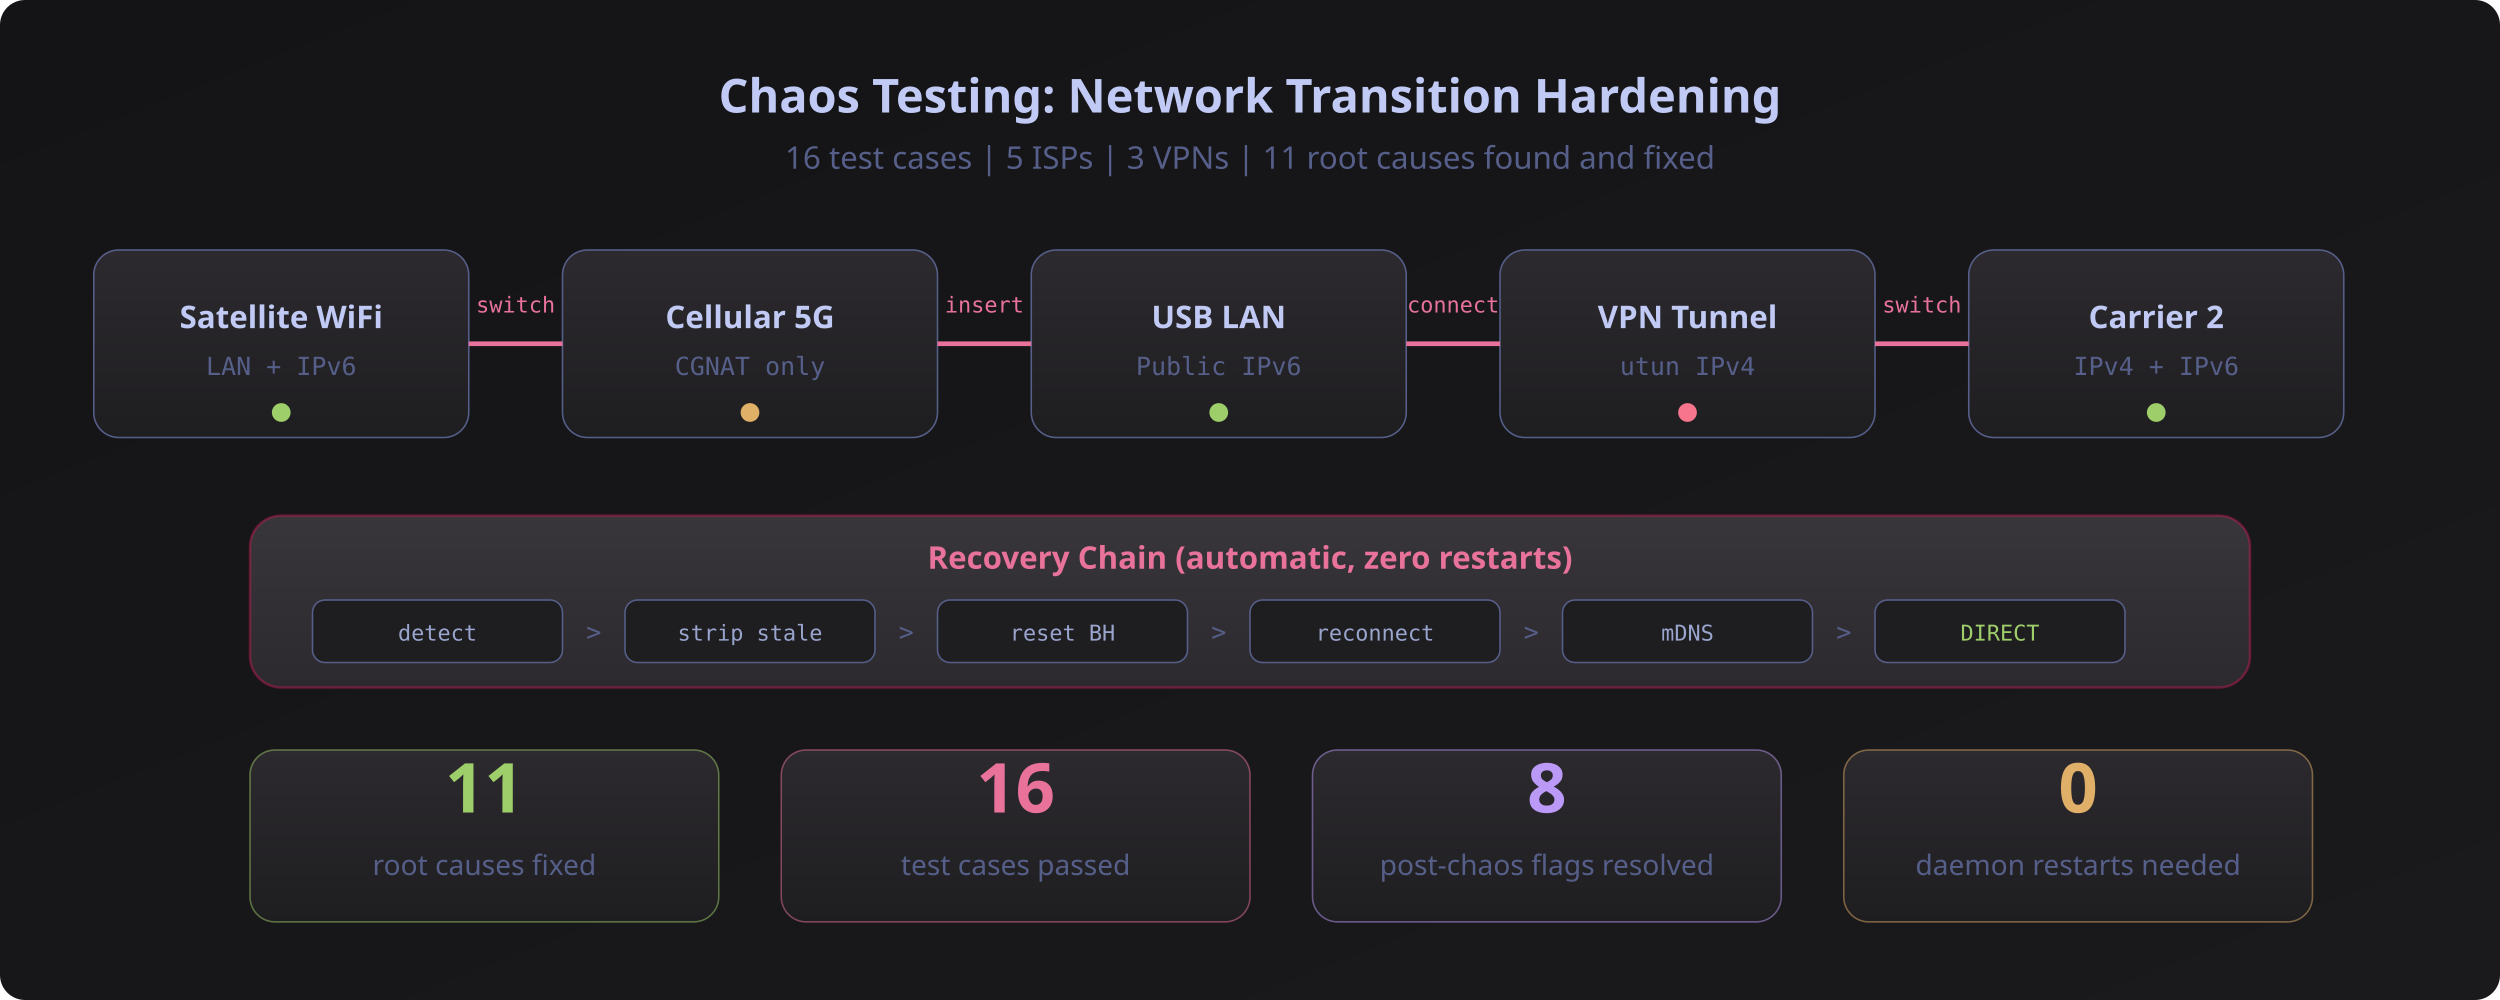
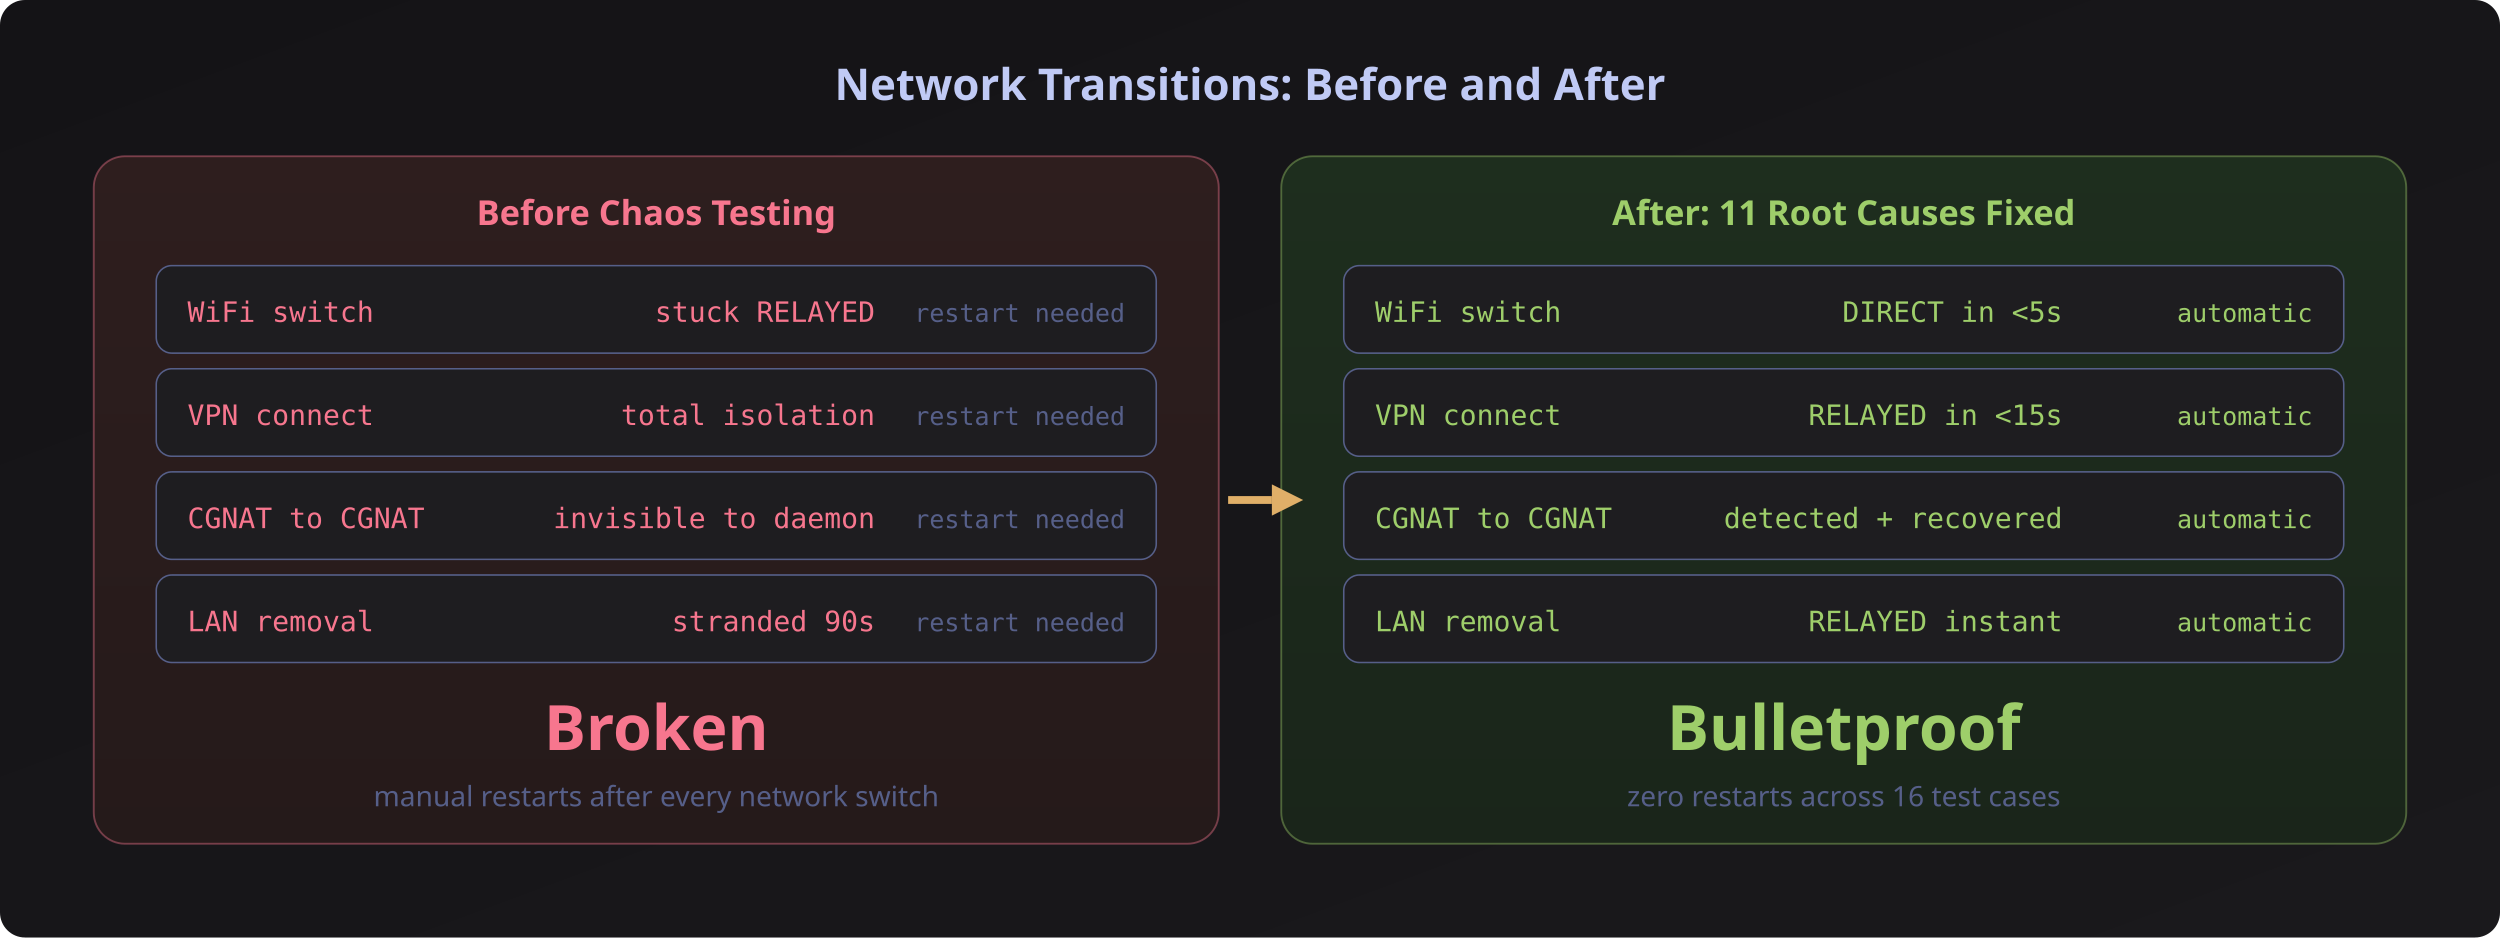
- <svg xmlns="http://www.w3.org/2000/svg" viewBox="0 0 800 320" width="800" height="320">
+ <svg xmlns="http://www.w3.org/2000/svg" viewBox="0 0 800 300" width="800" height="300">
  <defs>
    <linearGradient id="bg" x1="0%" y1="0%" x2="100%" y2="100%">
      <stop offset="0%" style="stop-color:#141316" />
      <stop offset="100%" style="stop-color:#1a191c" />
    </linearGradient>
    <linearGradient id="nodeFill" x1="0%" y1="0%" x2="0%" y2="100%">
      <stop offset="0%" style="stop-color:#2c2a2e" />
      <stop offset="100%" style="stop-color:#1e1d20" />
    </linearGradient>
-     <linearGradient id="activeFill" x1="0%" y1="0%" x2="0%" y2="100%">
-       <stop offset="0%" style="stop-color:#38353b" />
-       <stop offset="100%" style="stop-color:#2c2a2e" />
+     <linearGradient id="goodFill" x1="0%" y1="0%" x2="0%" y2="100%">
+       <stop offset="0%" style="stop-color:#1e2e1e" />
+       <stop offset="100%" style="stop-color:#1a251a" />
    </linearGradient>
-     <filter id="glow">
-       <feGaussianBlur stdDeviation="2.5" result="coloredBlur" />
-       <feMerge>
-         <feMergeNode in="coloredBlur" />
-         <feMergeNode in="SourceGraphic" />
-       </feMerge>
-     </filter>
+     <linearGradient id="badFill" x1="0%" y1="0%" x2="0%" y2="100%">
+       <stop offset="0%" style="stop-color:#2e1e1e" />
+       <stop offset="100%" style="stop-color:#251a1a" />
+     </linearGradient>
  </defs>
-   <rect width="800" height="320" fill="url(#bg)" rx="8" />
-   <text x="400" y="36" text-anchor="middle" font-family="system-ui, sans-serif" font-size="15" font-weight="700" fill="#c0caf5">Chaos Testing: Network Transition Hardening</text>
-   <text x="400" y="54" text-anchor="middle" font-family="system-ui, sans-serif" font-size="10" fill="#565f89">16 test cases | 5 ISPs | 3 VPNs | 11 root causes found and fixed</text>
-   <rect x="30" y="80" width="120" height="60" rx="8" fill="url(#nodeFill)" stroke="#565f89" stroke-width="0.5" />
-   <text x="90" y="105" text-anchor="middle" font-family="system-ui, sans-serif" font-size="10" font-weight="600" fill="#c0caf5">Satellite WiFi</text>
-   <text x="90" y="120" text-anchor="middle" font-family="SF Mono, monospace" font-size="8" fill="#565f89">LAN + IPv6</text>
-   <circle cx="90" cy="132" r="3" fill="#9ece6a" />
-   <rect x="180" y="80" width="120" height="60" rx="8" fill="url(#nodeFill)" stroke="#565f89" stroke-width="0.5" />
-   <text x="240" y="105" text-anchor="middle" font-family="system-ui, sans-serif" font-size="10" font-weight="600" fill="#c0caf5">Cellular 5G</text>
-   <text x="240" y="120" text-anchor="middle" font-family="SF Mono, monospace" font-size="8" fill="#565f89">CGNAT only</text>
-   <circle cx="240" cy="132" r="3" fill="#e0af68" />
-   <rect x="330" y="80" width="120" height="60" rx="8" fill="url(#nodeFill)" stroke="#565f89" stroke-width="0.5" />
-   <text x="390" y="105" text-anchor="middle" font-family="system-ui, sans-serif" font-size="10" font-weight="600" fill="#c0caf5">USB LAN</text>
-   <text x="390" y="120" text-anchor="middle" font-family="SF Mono, monospace" font-size="8" fill="#565f89">Public IPv6</text>
-   <circle cx="390" cy="132" r="3" fill="#9ece6a" />
-   <rect x="480" y="80" width="120" height="60" rx="8" fill="url(#nodeFill)" stroke="#565f89" stroke-width="0.5" />
-   <text x="540" y="105" text-anchor="middle" font-family="system-ui, sans-serif" font-size="10" font-weight="600" fill="#c0caf5">VPN Tunnel</text>
-   <text x="540" y="120" text-anchor="middle" font-family="SF Mono, monospace" font-size="8" fill="#565f89">utun IPv4</text>
-   <circle cx="540" cy="132" r="3" fill="#f7768e" />
-   <rect x="630" y="80" width="120" height="60" rx="8" fill="url(#nodeFill)" stroke="#565f89" stroke-width="0.5" />
-   <text x="690" y="105" text-anchor="middle" font-family="system-ui, sans-serif" font-size="10" font-weight="600" fill="#c0caf5">Carrier 2</text>
-   <text x="690" y="120" text-anchor="middle" font-family="SF Mono, monospace" font-size="8" fill="#565f89">IPv4 + IPv6</text>
-   <circle cx="690" cy="132" r="3" fill="#9ece6a" />
-   <line x1="150" y1="110" x2="180" y2="110" stroke="#e8729a" stroke-width="1.5" marker-end="url(#arrow)" />
-   <line x1="300" y1="110" x2="330" y2="110" stroke="#e8729a" stroke-width="1.5" />
-   <line x1="450" y1="110" x2="480" y2="110" stroke="#e8729a" stroke-width="1.5" />
-   <line x1="600" y1="110" x2="630" y2="110" stroke="#e8729a" stroke-width="1.5" />
-   <text x="165" y="100" text-anchor="middle" font-family="SF Mono, monospace" font-size="7" fill="#e8729a">switch</text>
-   <text x="315" y="100" text-anchor="middle" font-family="SF Mono, monospace" font-size="7" fill="#e8729a">insert</text>
-   <text x="465" y="100" text-anchor="middle" font-family="SF Mono, monospace" font-size="7" fill="#e8729a">connect</text>
-   <text x="615" y="100" text-anchor="middle" font-family="SF Mono, monospace" font-size="7" fill="#e8729a">switch</text>
-   <rect x="80" y="165" width="640" height="55" rx="10" fill="url(#activeFill)" stroke="#da1c5c" stroke-width="0.8" stroke-opacity="0.4" />
-   <text x="400" y="182" text-anchor="middle" font-family="system-ui, sans-serif" font-size="10" font-weight="600" fill="#e8729a">Recovery Chain (automatic, zero restarts)</text>
-   <rect x="100" y="192" width="80" height="20" rx="4" fill="#1e1d20" stroke="#565f89" stroke-width="0.5" />
-   <text x="140" y="205" text-anchor="middle" font-family="SF Mono, monospace" font-size="7" fill="#9aa5ce">detect</text>
-   <text x="190" y="205" text-anchor="middle" font-family="SF Mono, monospace" font-size="8" fill="#565f89">&gt;</text>
-   <rect x="200" y="192" width="80" height="20" rx="4" fill="#1e1d20" stroke="#565f89" stroke-width="0.5" />
-   <text x="240" y="205" text-anchor="middle" font-family="SF Mono, monospace" font-size="7" fill="#9aa5ce">strip stale</text>
-   <text x="290" y="205" text-anchor="middle" font-family="SF Mono, monospace" font-size="8" fill="#565f89">&gt;</text>
-   <rect x="300" y="192" width="80" height="20" rx="4" fill="#1e1d20" stroke="#565f89" stroke-width="0.5" />
-   <text x="340" y="205" text-anchor="middle" font-family="SF Mono, monospace" font-size="7" fill="#9aa5ce">reset BH</text>
-   <text x="390" y="205" text-anchor="middle" font-family="SF Mono, monospace" font-size="8" fill="#565f89">&gt;</text>
-   <rect x="400" y="192" width="80" height="20" rx="4" fill="#1e1d20" stroke="#565f89" stroke-width="0.5" />
-   <text x="440" y="205" text-anchor="middle" font-family="SF Mono, monospace" font-size="7" fill="#9aa5ce">reconnect</text>
-   <text x="490" y="205" text-anchor="middle" font-family="SF Mono, monospace" font-size="8" fill="#565f89">&gt;</text>
-   <rect x="500" y="192" width="80" height="20" rx="4" fill="#1e1d20" stroke="#565f89" stroke-width="0.5" />
-   <text x="540" y="205" text-anchor="middle" font-family="SF Mono, monospace" font-size="7" fill="#9aa5ce">mDNS</text>
-   <text x="590" y="205" text-anchor="middle" font-family="SF Mono, monospace" font-size="8" fill="#565f89">&gt;</text>
-   <rect x="600" y="192" width="80" height="20" rx="4" fill="#1e1d20" stroke="#565f89" stroke-width="0.5" />
-   <text x="640" y="205" text-anchor="middle" font-family="SF Mono, monospace" font-size="7" fill="#9ece6a">DIRECT</text>
-   <rect x="80" y="240" width="150" height="55" rx="8" fill="url(#nodeFill)" stroke="#9ece6a" stroke-width="0.5" stroke-opacity="0.5" />
-   <text x="155" y="260" text-anchor="middle" font-family="system-ui, sans-serif" font-size="22" font-weight="700" fill="#9ece6a">11</text>
-   <text x="155" y="280" text-anchor="middle" font-family="system-ui, sans-serif" font-size="9" fill="#565f89">root causes fixed</text>
-   <rect x="250" y="240" width="150" height="55" rx="8" fill="url(#nodeFill)" stroke="#e8729a" stroke-width="0.5" stroke-opacity="0.5" />
-   <text x="325" y="260" text-anchor="middle" font-family="system-ui, sans-serif" font-size="22" font-weight="700" fill="#e8729a">16</text>
-   <text x="325" y="280" text-anchor="middle" font-family="system-ui, sans-serif" font-size="9" fill="#565f89">test cases passed</text>
-   <rect x="420" y="240" width="150" height="55" rx="8" fill="url(#nodeFill)" stroke="#bb9af7" stroke-width="0.5" stroke-opacity="0.5" />
-   <text x="495" y="260" text-anchor="middle" font-family="system-ui, sans-serif" font-size="22" font-weight="700" fill="#bb9af7">8</text>
-   <text x="495" y="280" text-anchor="middle" font-family="system-ui, sans-serif" font-size="9" fill="#565f89">post-chaos flags resolved</text>
-   <rect x="590" y="240" width="150" height="55" rx="8" fill="url(#nodeFill)" stroke="#e0af68" stroke-width="0.5" stroke-opacity="0.5" />
-   <text x="665" y="260" text-anchor="middle" font-family="system-ui, sans-serif" font-size="22" font-weight="700" fill="#e0af68">0</text>
-   <text x="665" y="280" text-anchor="middle" font-family="system-ui, sans-serif" font-size="9" fill="#565f89">daemon restarts needed</text>
+   <rect width="800" height="300" fill="url(#bg)" rx="8" />
+   <text x="400" y="32" text-anchor="middle" font-family="system-ui, sans-serif" font-size="14" font-weight="700" fill="#c0caf5">Network Transitions: Before and After</text>
+   <rect x="30" y="50" width="360" height="220" rx="10" fill="url(#badFill)" stroke="#f7768e" stroke-width="0.6" stroke-opacity="0.4" />
+   <text x="210" y="72" text-anchor="middle" font-family="system-ui, sans-serif" font-size="11" font-weight="600" fill="#f7768e">Before Chaos Testing</text>
+   <rect x="50" y="85" width="320" height="28" rx="5" fill="#1e1d20" stroke="#565f89" stroke-width="0.5" />
+   <text x="60" y="103" font-family="SF Mono, monospace" font-size="9" fill="#f7768e">WiFi switch</text>
+   <text x="280" y="103" font-family="SF Mono, monospace" font-size="9" fill="#f7768e" text-anchor="end">stuck RELAYED</text>
+   <text x="360" y="103" font-family="SF Mono, monospace" font-size="8" fill="#565f89" text-anchor="end">restart needed</text>
+   <rect x="50" y="118" width="320" height="28" rx="5" fill="#1e1d20" stroke="#565f89" stroke-width="0.5" />
+   <text x="60" y="136" font-family="SF Mono, monospace" font-size="9" fill="#f7768e">VPN connect</text>
+   <text x="280" y="136" font-family="SF Mono, monospace" font-size="9" fill="#f7768e" text-anchor="end">total isolation</text>
+   <text x="360" y="136" font-family="SF Mono, monospace" font-size="8" fill="#565f89" text-anchor="end">restart needed</text>
+   <rect x="50" y="151" width="320" height="28" rx="5" fill="#1e1d20" stroke="#565f89" stroke-width="0.5" />
+   <text x="60" y="169" font-family="SF Mono, monospace" font-size="9" fill="#f7768e">CGNAT to CGNAT</text>
+   <text x="280" y="169" font-family="SF Mono, monospace" font-size="9" fill="#f7768e" text-anchor="end">invisible to daemon</text>
+   <text x="360" y="169" font-family="SF Mono, monospace" font-size="8" fill="#565f89" text-anchor="end">restart needed</text>
+   <rect x="50" y="184" width="320" height="28" rx="5" fill="#1e1d20" stroke="#565f89" stroke-width="0.5" />
+   <text x="60" y="202" font-family="SF Mono, monospace" font-size="9" fill="#f7768e">LAN removal</text>
+   <text x="280" y="202" font-family="SF Mono, monospace" font-size="9" fill="#f7768e" text-anchor="end">stranded 90s</text>
+   <text x="360" y="202" font-family="SF Mono, monospace" font-size="8" fill="#565f89" text-anchor="end">restart needed</text>
+   <text x="210" y="240" text-anchor="middle" font-family="system-ui, sans-serif" font-size="20" font-weight="700" fill="#f7768e">Broken</text>
+   <text x="210" y="258" text-anchor="middle" font-family="system-ui, sans-serif" font-size="9" fill="#565f89">manual restarts after every network switch</text>
+   <rect x="410" y="50" width="360" height="220" rx="10" fill="url(#goodFill)" stroke="#9ece6a" stroke-width="0.6" stroke-opacity="0.4" />
+   <text x="590" y="72" text-anchor="middle" font-family="system-ui, sans-serif" font-size="11" font-weight="600" fill="#9ece6a">After: 11 Root Causes Fixed</text>
+   <rect x="430" y="85" width="320" height="28" rx="5" fill="#1e1d20" stroke="#565f89" stroke-width="0.5" />
+   <text x="440" y="103" font-family="SF Mono, monospace" font-size="9" fill="#9ece6a">WiFi switch</text>
+   <text x="660" y="103" font-family="SF Mono, monospace" font-size="9" fill="#9ece6a" text-anchor="end">DIRECT in &lt;5s</text>
+   <text x="740" y="103" font-family="SF Mono, monospace" font-size="8" fill="#9ece6a" text-anchor="end">automatic</text>
+   <rect x="430" y="118" width="320" height="28" rx="5" fill="#1e1d20" stroke="#565f89" stroke-width="0.5" />
+   <text x="440" y="136" font-family="SF Mono, monospace" font-size="9" fill="#9ece6a">VPN connect</text>
+   <text x="660" y="136" font-family="SF Mono, monospace" font-size="9" fill="#9ece6a" text-anchor="end">RELAYED in &lt;15s</text>
+   <text x="740" y="136" font-family="SF Mono, monospace" font-size="8" fill="#9ece6a" text-anchor="end">automatic</text>
+   <rect x="430" y="151" width="320" height="28" rx="5" fill="#1e1d20" stroke="#565f89" stroke-width="0.5" />
+   <text x="440" y="169" font-family="SF Mono, monospace" font-size="9" fill="#9ece6a">CGNAT to CGNAT</text>
+   <text x="660" y="169" font-family="SF Mono, monospace" font-size="9" fill="#9ece6a" text-anchor="end">detected + recovered</text>
+   <text x="740" y="169" font-family="SF Mono, monospace" font-size="8" fill="#9ece6a" text-anchor="end">automatic</text>
+   <rect x="430" y="184" width="320" height="28" rx="5" fill="#1e1d20" stroke="#565f89" stroke-width="0.5" />
+   <text x="440" y="202" font-family="SF Mono, monospace" font-size="9" fill="#9ece6a">LAN removal</text>
+   <text x="660" y="202" font-family="SF Mono, monospace" font-size="9" fill="#9ece6a" text-anchor="end">RELAYED instant</text>
+   <text x="740" y="202" font-family="SF Mono, monospace" font-size="8" fill="#9ece6a" text-anchor="end">automatic</text>
+   <text x="590" y="240" text-anchor="middle" font-family="system-ui, sans-serif" font-size="20" font-weight="700" fill="#9ece6a">Bulletproof</text>
+   <text x="590" y="258" text-anchor="middle" font-family="system-ui, sans-serif" font-size="9" fill="#565f89">zero restarts across 16 test cases</text>
+   <line x1="393" y1="160" x2="407" y2="160" stroke="#e0af68" stroke-width="2.5" />
+   <polygon points="407,155 417,160 407,165" fill="#e0af68" />
</svg>
